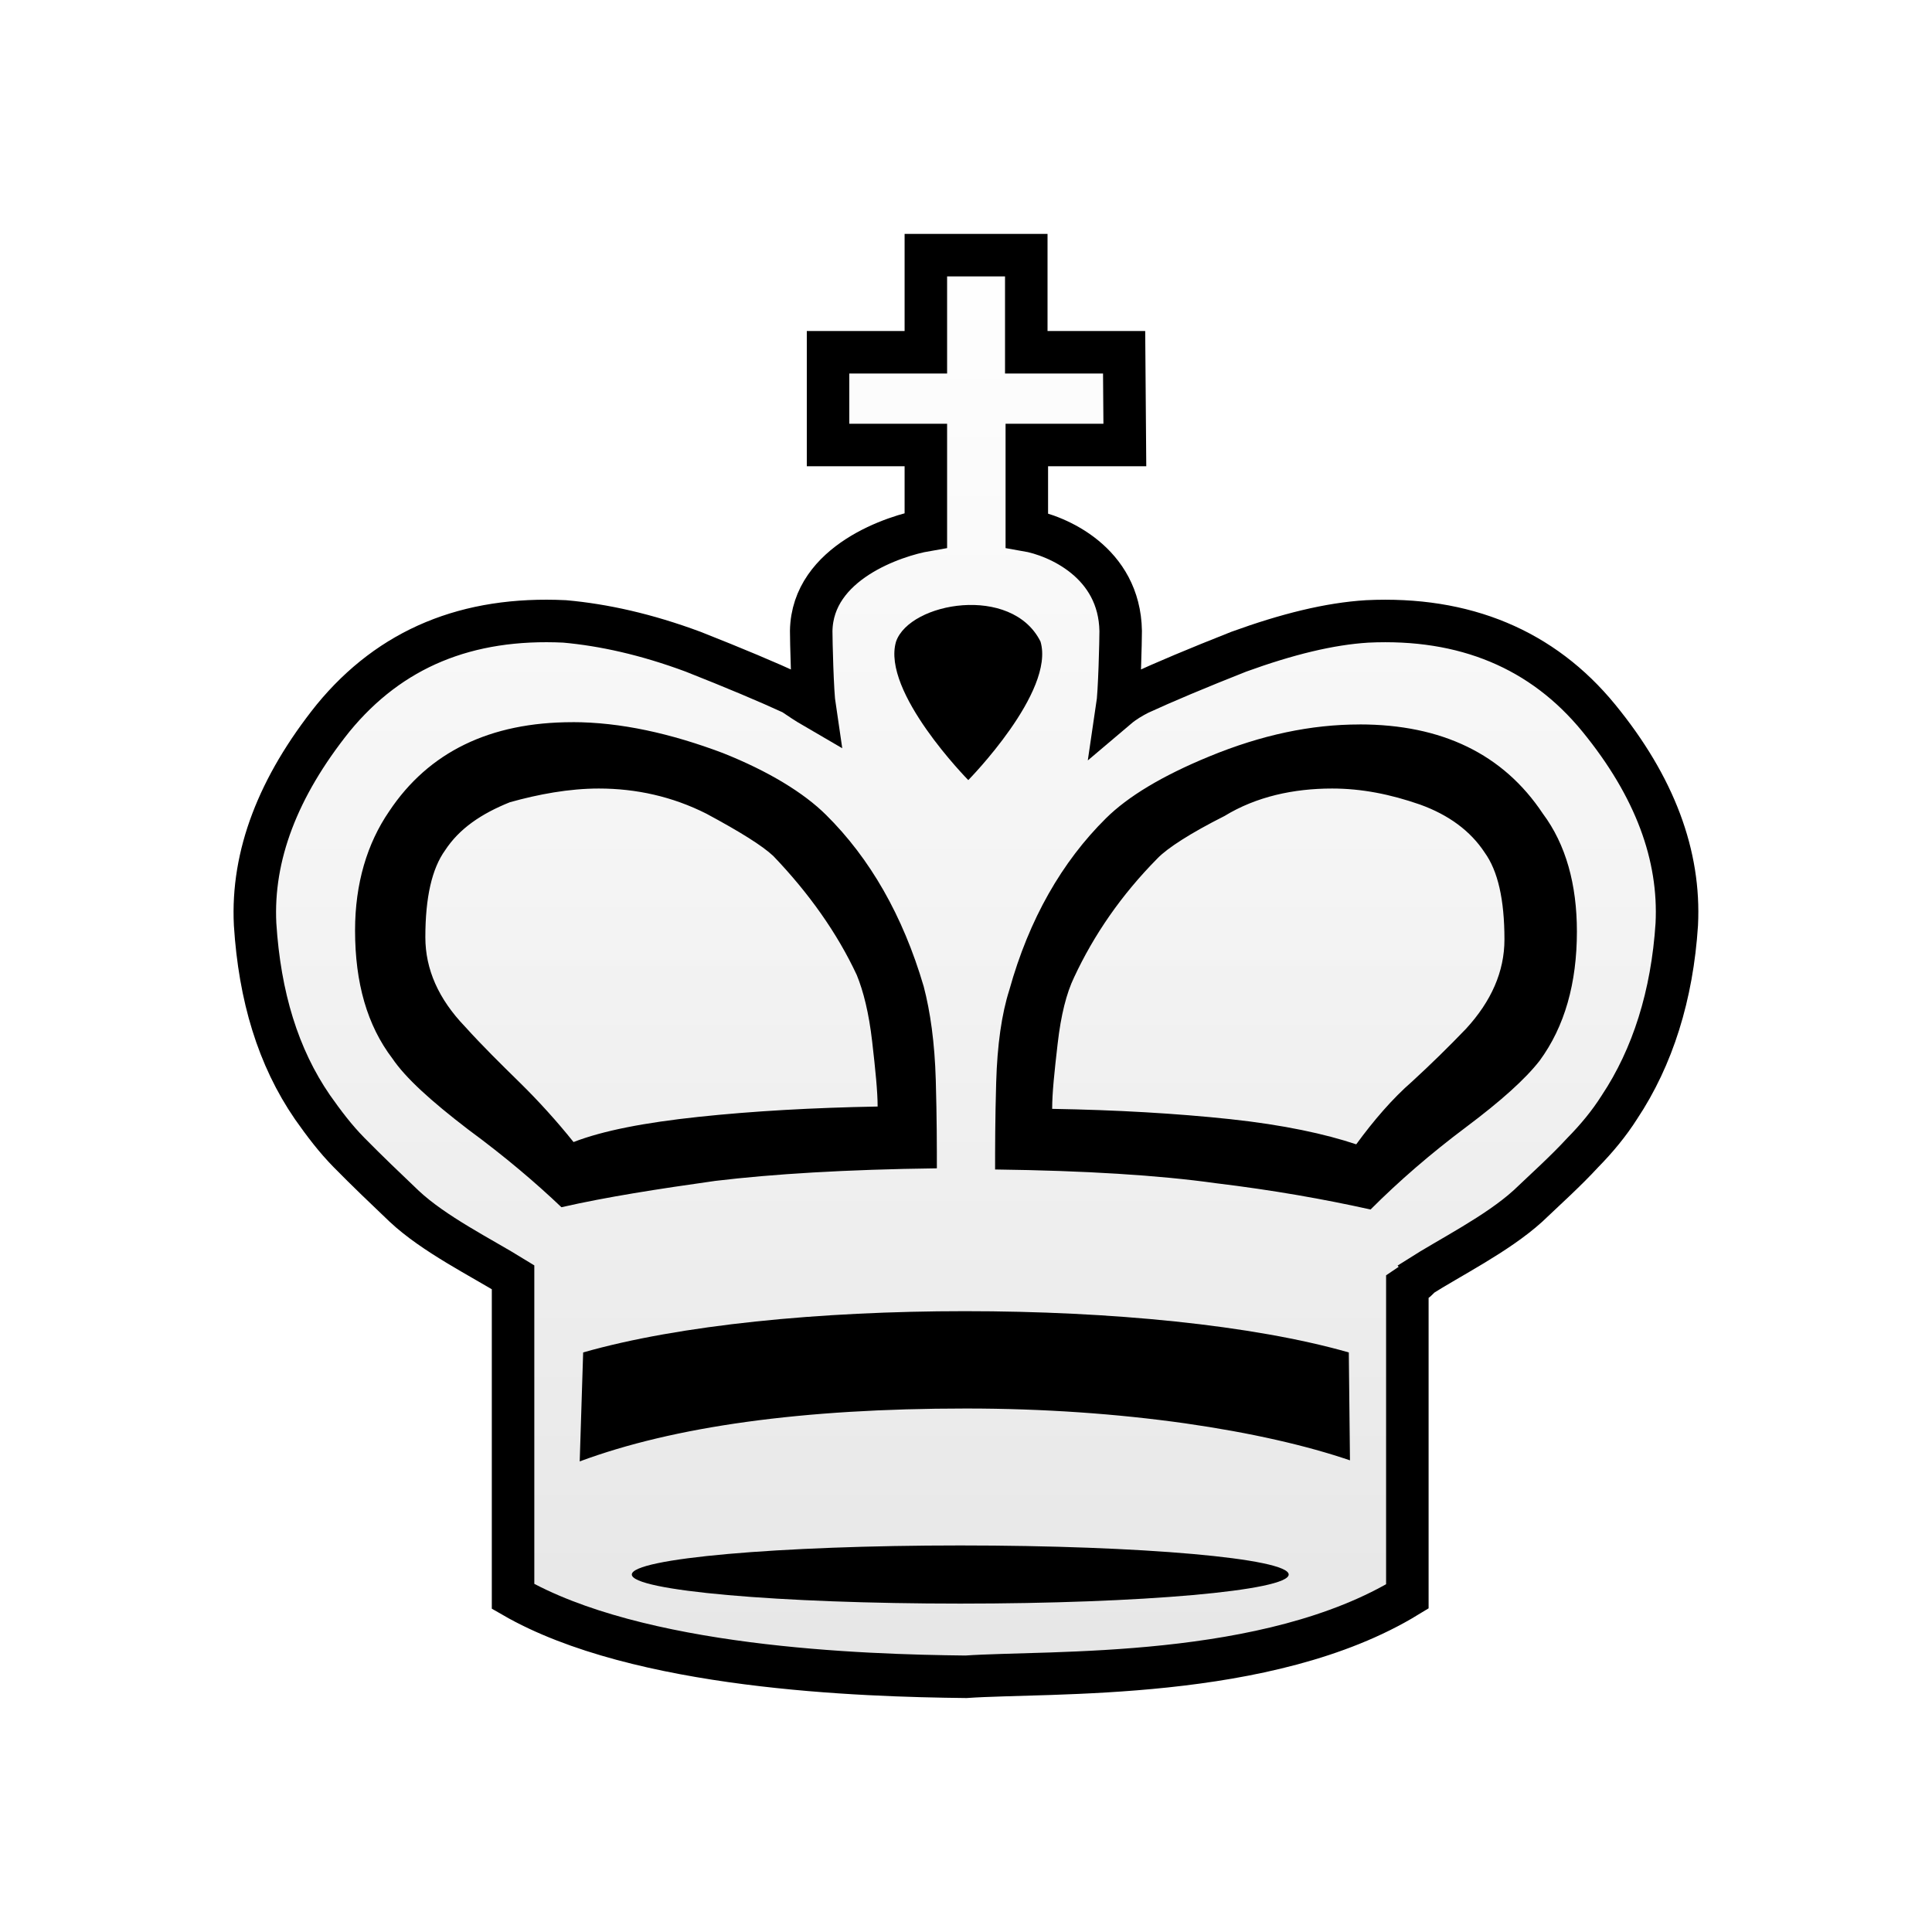
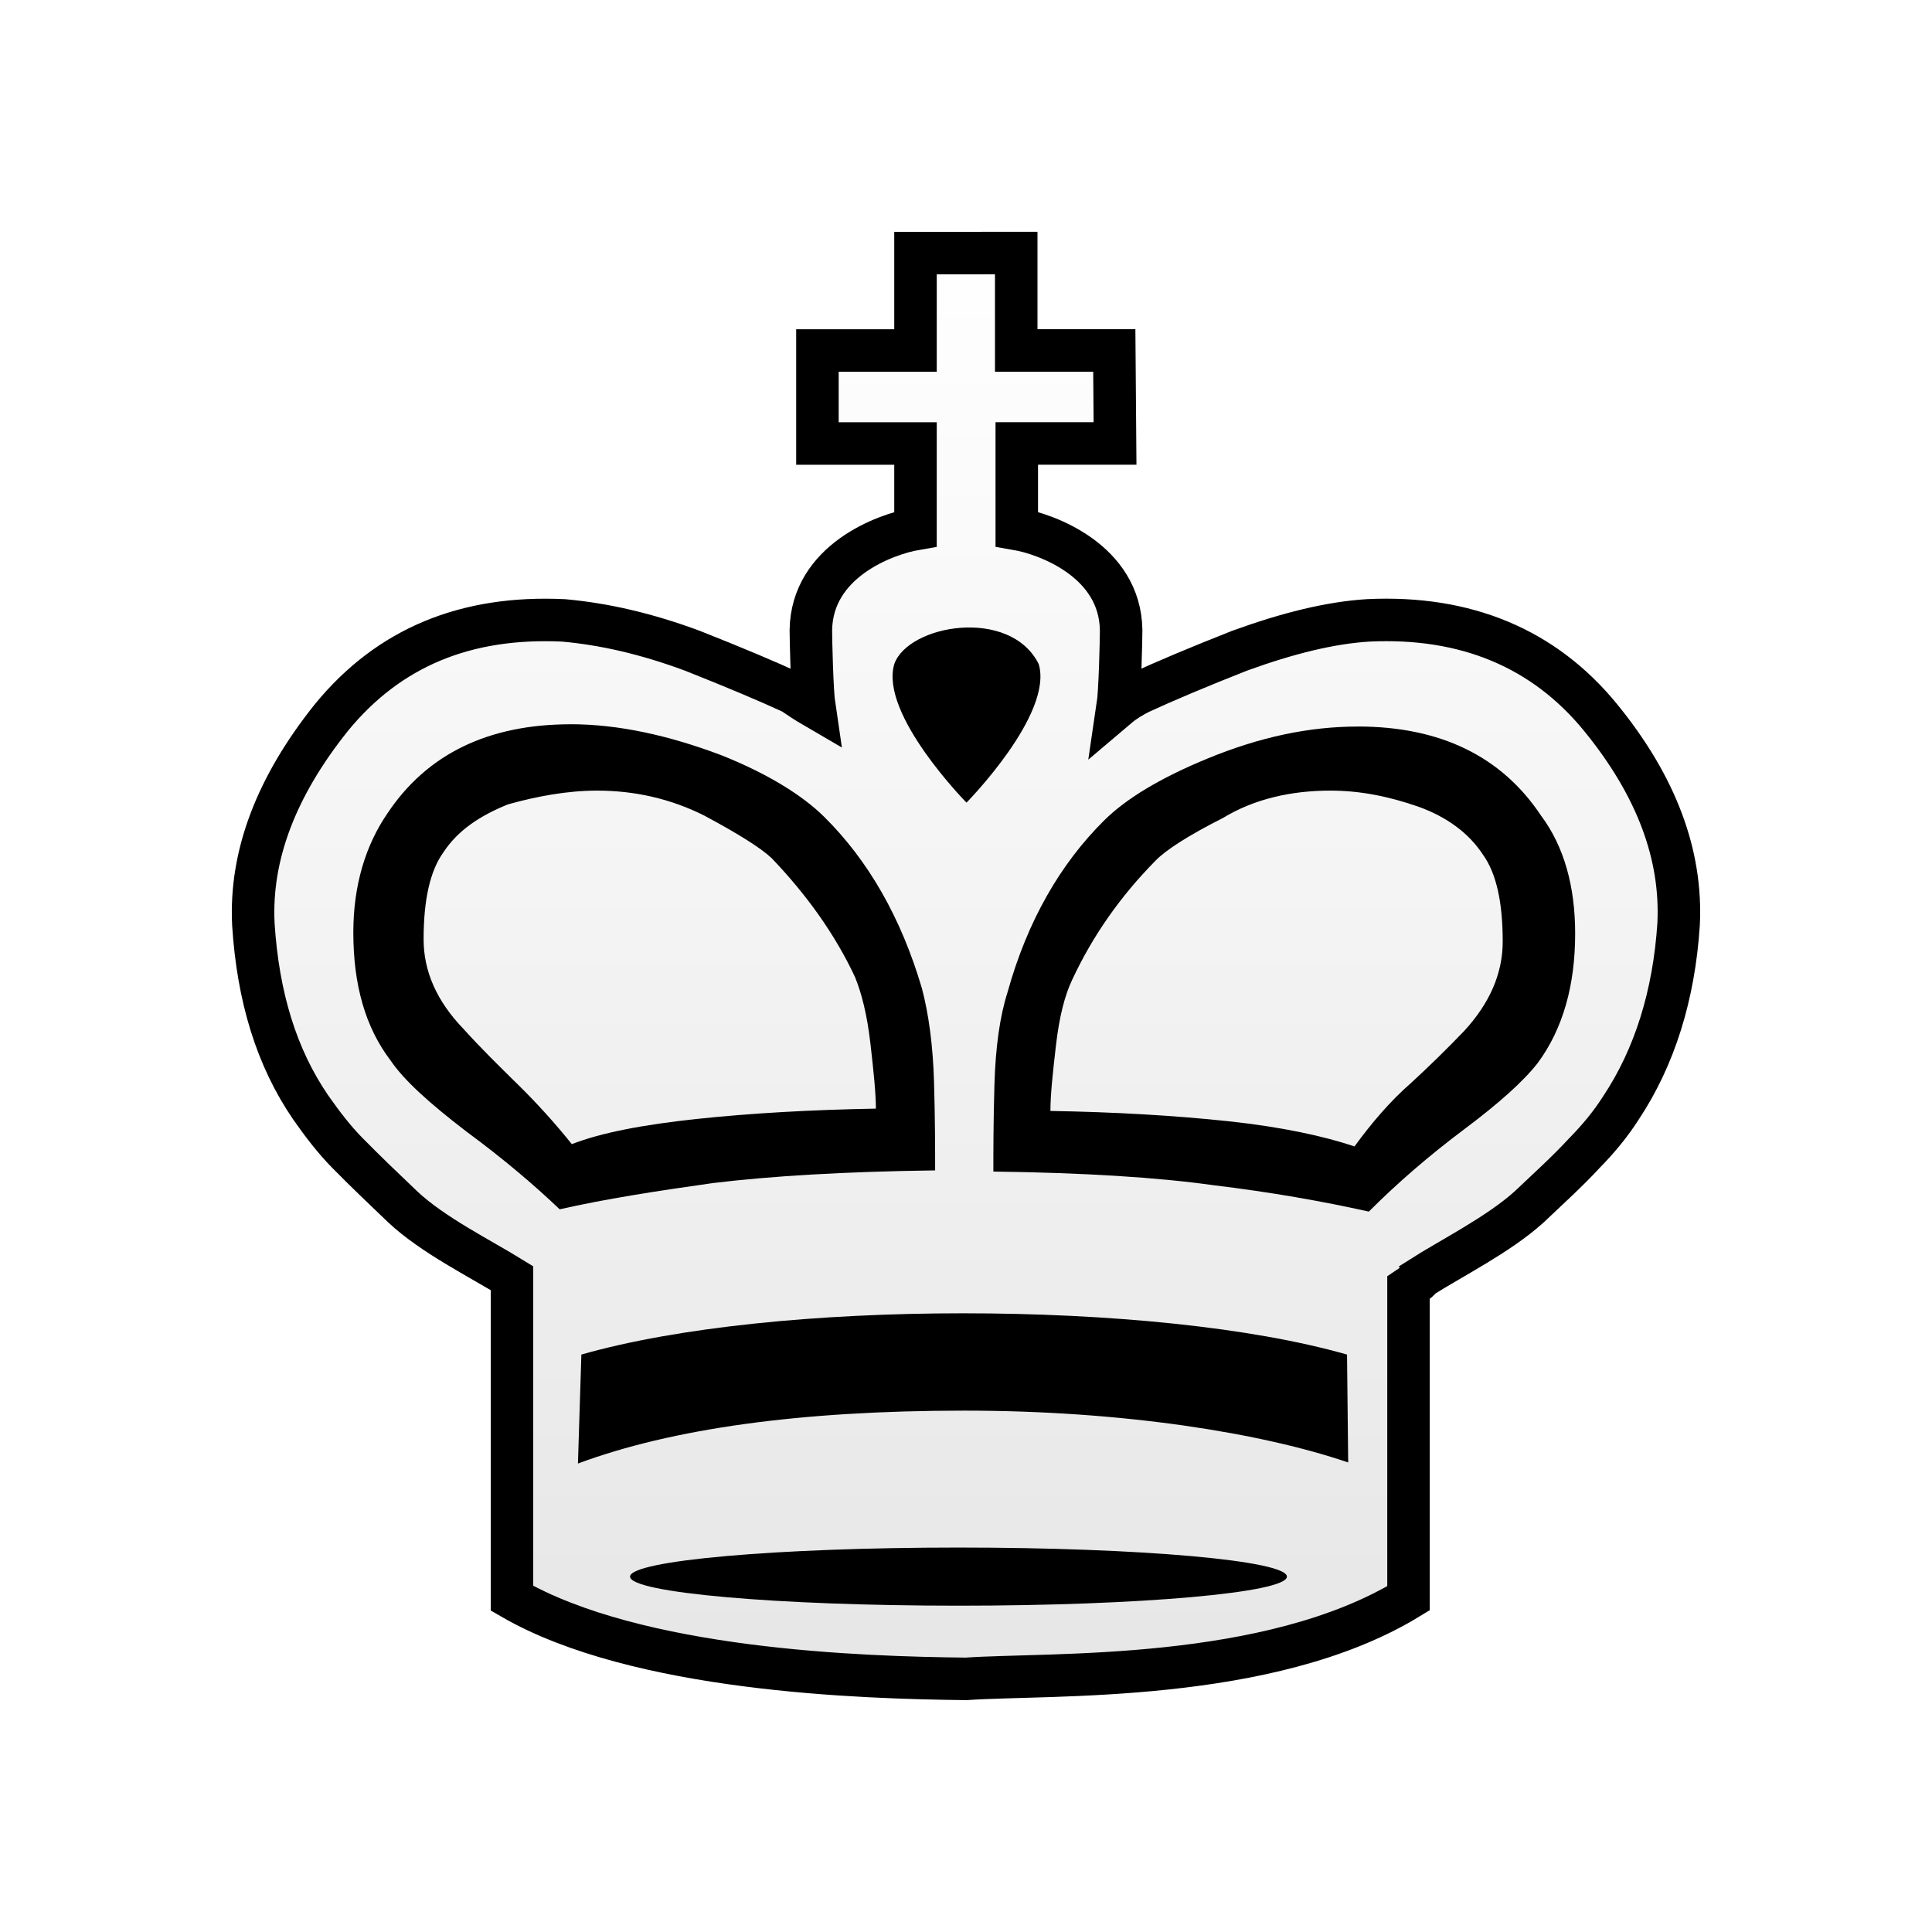
<svg xmlns="http://www.w3.org/2000/svg" width="50mm" height="50mm" clip-rule="evenodd" fill-rule="evenodd" image-rendering="optimizeQuality" shape-rendering="geometricPrecision" text-rendering="geometricPrecision" version="1.1" viewBox="0 0 50 50">
  <defs>
-     <filter id="filter2813-0-1-0" color-interpolation-filters="sRGB">
+     <filter id="filter2813-0-1" color-interpolation-filters="sRGB">
      <feGaussianBlur result="blur" stdDeviation="0.01 0.01" />
    </filter>
-     <linearGradient id="linearGradient1356" x1="5258.8" x2="5258.8" y1="-834.26" y2="-691.11" gradientTransform="matrix(.2618 0 0 .26545 -1351.7 227.46)" gradientUnits="userSpaceOnUse">
-       <stop stop-color="#ffffff" offset="0" />
+     <linearGradient id="linearGradient1356-2" x1="5258.8" x2="5258.8" y1="-834.26" y2="-691.11" gradientTransform="matrix(.26245 0 0 .26624 -1355.2 228.06)" gradientUnits="userSpaceOnUse">
+       <stop stop-color="#fff" offset="0" />
      <stop stop-color="#e6e6e6" offset="1" />
    </linearGradient>
  </defs>
-   <path class="st14" d="m23.961 6.604v2.513h-2.531v2.4h2.531v2.205c-0.786 0.136-2.938 0.829-2.967 2.608 0 0.241 0.03 1.591 0.089 1.983-0.208-0.121-0.386-0.241-0.564-0.362-0.653-0.301-1.513-0.663-2.582-1.085-1.217-0.452-2.314-0.693-3.323-0.784-2.522-0.121-4.51 0.693-5.994 2.502-1.424 1.779-2.107 3.557-2.018 5.336 0.119 1.869 0.593 3.437 1.484 4.733 0.297 0.422 0.593 0.814 0.949 1.176 0.475 0.482 0.949 0.935 1.424 1.387 0.771 0.724 1.988 1.326 2.819 1.839v8.26c3.234 1.869 9.02 2.05 11.72 2.08 2.166-0.151 7.821 0.121 11.424-2.08v-8.019c0.178-0.121 0.297-0.181 0.297-0.241 0.801-0.512 2.018-1.115 2.819-1.839 0.475-0.452 0.979-0.904 1.424-1.387 0.356-0.362 0.682-0.754 0.949-1.176 0.861-1.296 1.365-2.894 1.484-4.733 0.089-1.779-0.564-3.557-2.018-5.336-1.454-1.779-3.471-2.623-5.994-2.502-0.979 0.06-2.077 0.332-3.323 0.784-1.068 0.422-1.929 0.784-2.582 1.085-0.178 0.09-0.386 0.211-0.564 0.362 0.059-0.392 0.089-1.742 0.089-1.983-0.03-1.779-1.643-2.472-2.429-2.608v-2.205h2.537l-0.019-2.4h-2.532v-2.513z" fill="url(#linearGradient1356)" stroke="#000000" stroke-width="1.1" style="paint-order:markers fill stroke" />
-   <g fill="#000000">
-     <path d="m14.815 18.69c-2.131 0-3.722 0.77-4.745 2.309-0.568 0.829-0.881 1.865-0.881 3.079 0 1.362 0.313 2.458 0.966 3.316 0.341 0.503 0.994 1.096 1.96 1.836 0.966 0.711 1.762 1.391 2.415 2.013 1.165-0.266 2.5-0.473 3.977-0.681 1.477-0.178 3.381-0.296 5.739-0.326 0-0.533-2.6e-5 -1.303-0.028-2.28-0.028-0.977-0.142-1.776-0.313-2.428-0.54-1.836-1.392-3.316-2.529-4.441-0.568-0.563-1.477-1.125-2.67-1.599-1.335-0.503-2.642-0.799-3.892-0.799zm20.37 0.059c-1.25 0-2.528 0.267-3.892 0.829-1.222 0.503-2.102 1.036-2.671 1.599-1.136 1.125-1.989 2.606-2.5 4.441-0.199 0.622-0.313 1.421-0.341 2.398-0.028 0.977-0.028 1.717-0.028 2.25 2.33 0.03 4.233 0.148 5.711 0.355 1.477 0.178 2.812 0.415 4.006 0.681 0.739-0.74 1.562-1.451 2.471-2.132 0.909-0.681 1.534-1.244 1.903-1.717 0.653-0.888 0.966-2.013 0.966-3.346 0-1.214-0.284-2.251-0.881-3.05-1.023-1.54-2.613-2.309-4.744-2.309zm-19.688 1.658c0.966 0 1.904 0.207 2.784 0.651 0.881 0.474 1.449 0.829 1.733 1.096 0.909 0.948 1.648 1.984 2.159 3.079 0.17 0.415 0.313 0.977 0.398 1.717 0.085 0.74 0.142 1.302 0.142 1.687-1.676 0.03-3.239 0.119-4.631 0.267-1.392 0.148-2.471 0.355-3.239 0.652-0.426-0.533-0.909-1.066-1.392-1.54-0.483-0.474-0.966-0.948-1.42-1.451-0.682-0.711-1.023-1.48-1.023-2.309 0-1.036 0.171-1.776 0.511-2.25 0.369-0.563 0.937-0.947 1.676-1.244 0.739-0.207 1.534-0.355 2.301-0.355zm18.978 0c0.767 0 1.506 0.148 2.273 0.414 0.739 0.266 1.307 0.681 1.676 1.244 0.341 0.474 0.511 1.214 0.511 2.25 0 0.829-0.341 1.599-0.995 2.31-0.455 0.474-0.909 0.918-1.392 1.362-0.511 0.444-0.994 1.006-1.449 1.628-0.795-0.266-1.875-0.503-3.267-0.652-1.392-0.148-2.926-0.237-4.602-0.266 0-0.415 0.057-0.948 0.142-1.688 0.085-0.74 0.227-1.303 0.426-1.717 0.511-1.096 1.222-2.132 2.159-3.079 0.256-0.266 0.852-0.651 1.733-1.095 0.824-0.503 1.79-0.711 2.784-0.711z" stroke-width=".291" />
-     <path class="st15" d="m23.19 16.603c-0.386 1.298 1.869 3.586 1.869 3.586s2.254-2.288 1.869-3.586c-0.742-1.484-3.382-1.02-3.738 0z" stroke-width=".304" />
-     <path class="st15" d="m34.937 37.794-0.03-2.793c-2.492-0.712-6.17-1.068-9.937-1.068-3.738 0-7.386 0.356-9.878 1.068l-0.089 2.82c2.432-0.903 5.755-1.369 9.996-1.369 2.017 0 3.916 0.137 5.666 0.383 1.72 0.246 3.144 0.575 4.271 0.958z" stroke-width=".304" />
-     <ellipse class="st15" transform="matrix(.26458 0 0 .26458 6.0457 6.0542)" cx="71.077" cy="131.13" rx="32.126" ry="2.844" filter="url(#filter2813-0-1-0)" />
+   <path class="st14" d="m23.693 6.55v2.521h-2.538v2.407h2.538v2.212c-0.788 0.136-2.679 0.831-2.708 2.615 0 0.242 0.03 1.596 0.089 1.989-0.208-0.121-0.387-0.242-0.565-0.363-0.654-0.302-1.517-0.665-2.588-1.089-1.22-0.454-2.32-0.695-3.332-0.786-2.528-0.121-4.521 0.695-6.009 2.51-1.428 1.784-2.112 3.568-2.023 5.352 0.119 1.875 0.595 3.447 1.487 4.747 0.297 0.423 0.595 0.816 0.952 1.179 0.476 0.484 0.952 0.937 1.428 1.391 0.773 0.726 1.993 1.33 2.826 1.844v8.284c3.242 1.875 9.043 2.056 11.75 2.086 2.171-0.151 7.84 0.121 11.452-2.086v-8.043c0.178-0.121 0.297-0.181 0.297-0.242 0.803-0.514 2.023-1.119 2.826-1.844 0.476-0.454 0.982-0.907 1.428-1.391 0.357-0.363 0.684-0.756 0.952-1.179 0.863-1.3 1.368-2.903 1.487-4.747 0.089-1.784-0.565-3.568-2.023-5.352-1.458-1.784-3.48-2.631-6.009-2.51-0.982 0.06-2.082 0.333-3.331 0.786-1.071 0.423-1.933 0.786-2.588 1.089-0.178 0.091-0.387 0.212-0.565 0.363 0.059-0.393 0.089-1.747 0.089-1.989-0.03-1.784-1.913-2.479-2.701-2.615v-2.212h2.543l-0.019-2.407h-2.538v-2.521z" fill="url(#linearGradient1356-2)" stroke="#000" stroke-width="1.1" style="paint-order:markers fill stroke" />
+   <g>
+     <path d="m14.77 18.744c-2.131 0-3.722 0.77-4.745 2.309-0.568 0.829-0.881 1.865-0.881 3.079 0 1.362 0.313 2.458 0.966 3.316 0.341 0.503 0.994 1.096 1.96 1.836 0.966 0.711 1.762 1.391 2.415 2.013 1.165-0.266 2.5-0.473 3.977-0.681 1.477-0.178 3.381-0.296 5.739-0.326 0-0.533-2.6e-5 -1.303-0.028-2.28-0.028-0.977-0.142-1.776-0.313-2.428-0.54-1.836-1.392-3.316-2.529-4.441-0.568-0.563-1.477-1.125-2.67-1.599-1.335-0.503-2.642-0.799-3.892-0.799zm20.37 0.059c-1.25 0-2.528 0.267-3.892 0.829-1.222 0.503-2.102 1.036-2.671 1.599-1.136 1.125-1.989 2.606-2.5 4.441-0.199 0.622-0.313 1.421-0.341 2.398-0.028 0.977-0.028 1.717-0.028 2.25 2.33 0.03 4.233 0.148 5.711 0.355 1.477 0.178 2.812 0.415 4.006 0.681 0.739-0.74 1.562-1.451 2.471-2.132 0.909-0.681 1.534-1.244 1.903-1.717 0.653-0.888 0.966-2.013 0.966-3.346 0-1.214-0.284-2.251-0.881-3.05-1.023-1.54-2.613-2.309-4.744-2.309zm-19.688 1.658c0.966 0 1.904 0.207 2.784 0.651 0.881 0.474 1.449 0.829 1.733 1.096 0.909 0.948 1.648 1.984 2.159 3.079 0.17 0.415 0.313 0.977 0.398 1.717 0.085 0.74 0.142 1.302 0.142 1.687-1.676 0.03-3.239 0.119-4.631 0.267-1.392 0.148-2.471 0.355-3.239 0.652-0.426-0.533-0.909-1.066-1.392-1.54-0.483-0.474-0.966-0.948-1.42-1.451-0.682-0.711-1.023-1.48-1.023-2.309 0-1.036 0.171-1.776 0.511-2.25 0.369-0.563 0.937-0.947 1.676-1.244 0.739-0.207 1.534-0.355 2.301-0.355zm18.978 0c0.767 0 1.506 0.148 2.273 0.414 0.739 0.266 1.307 0.681 1.676 1.244 0.341 0.474 0.511 1.214 0.511 2.25 0 0.829-0.341 1.599-0.995 2.31-0.455 0.474-0.909 0.918-1.392 1.362-0.511 0.444-0.994 1.006-1.449 1.628-0.795-0.266-1.875-0.503-3.267-0.652-1.392-0.148-2.926-0.237-4.602-0.266 0-0.415 0.057-0.948 0.142-1.688 0.085-0.74 0.227-1.303 0.426-1.717 0.511-1.096 1.222-2.132 2.159-3.079 0.256-0.266 0.852-0.651 1.733-1.095 0.824-0.503 1.79-0.711 2.784-0.711z" stroke-width=".291" />
+     <path class="st15" d="m23.144 17.186c-0.386 1.298 1.869 3.586 1.869 3.586s2.254-2.288 1.869-3.586c-0.742-1.484-3.382-1.02-3.738 0z" stroke-width=".304" />
+     <path class="st15" d="m34.891 37.849-0.03-2.793c-2.492-0.712-6.17-1.068-9.937-1.068-3.738 0-7.386 0.356-9.878 1.068l-0.089 2.82c2.432-0.903 5.755-1.369 9.996-1.369 2.017 0 3.916 0.137 5.666 0.383 1.72 0.246 3.144 0.575 4.271 0.958z" stroke-width=".304" />
+     <ellipse class="st15" transform="matrix(.26458 0 0 .26458 6 6)" cx="71.077" cy="131.54" rx="32.126" ry="2.844" filter="url(#filter2813-0-1)" />
  </g>
</svg>
